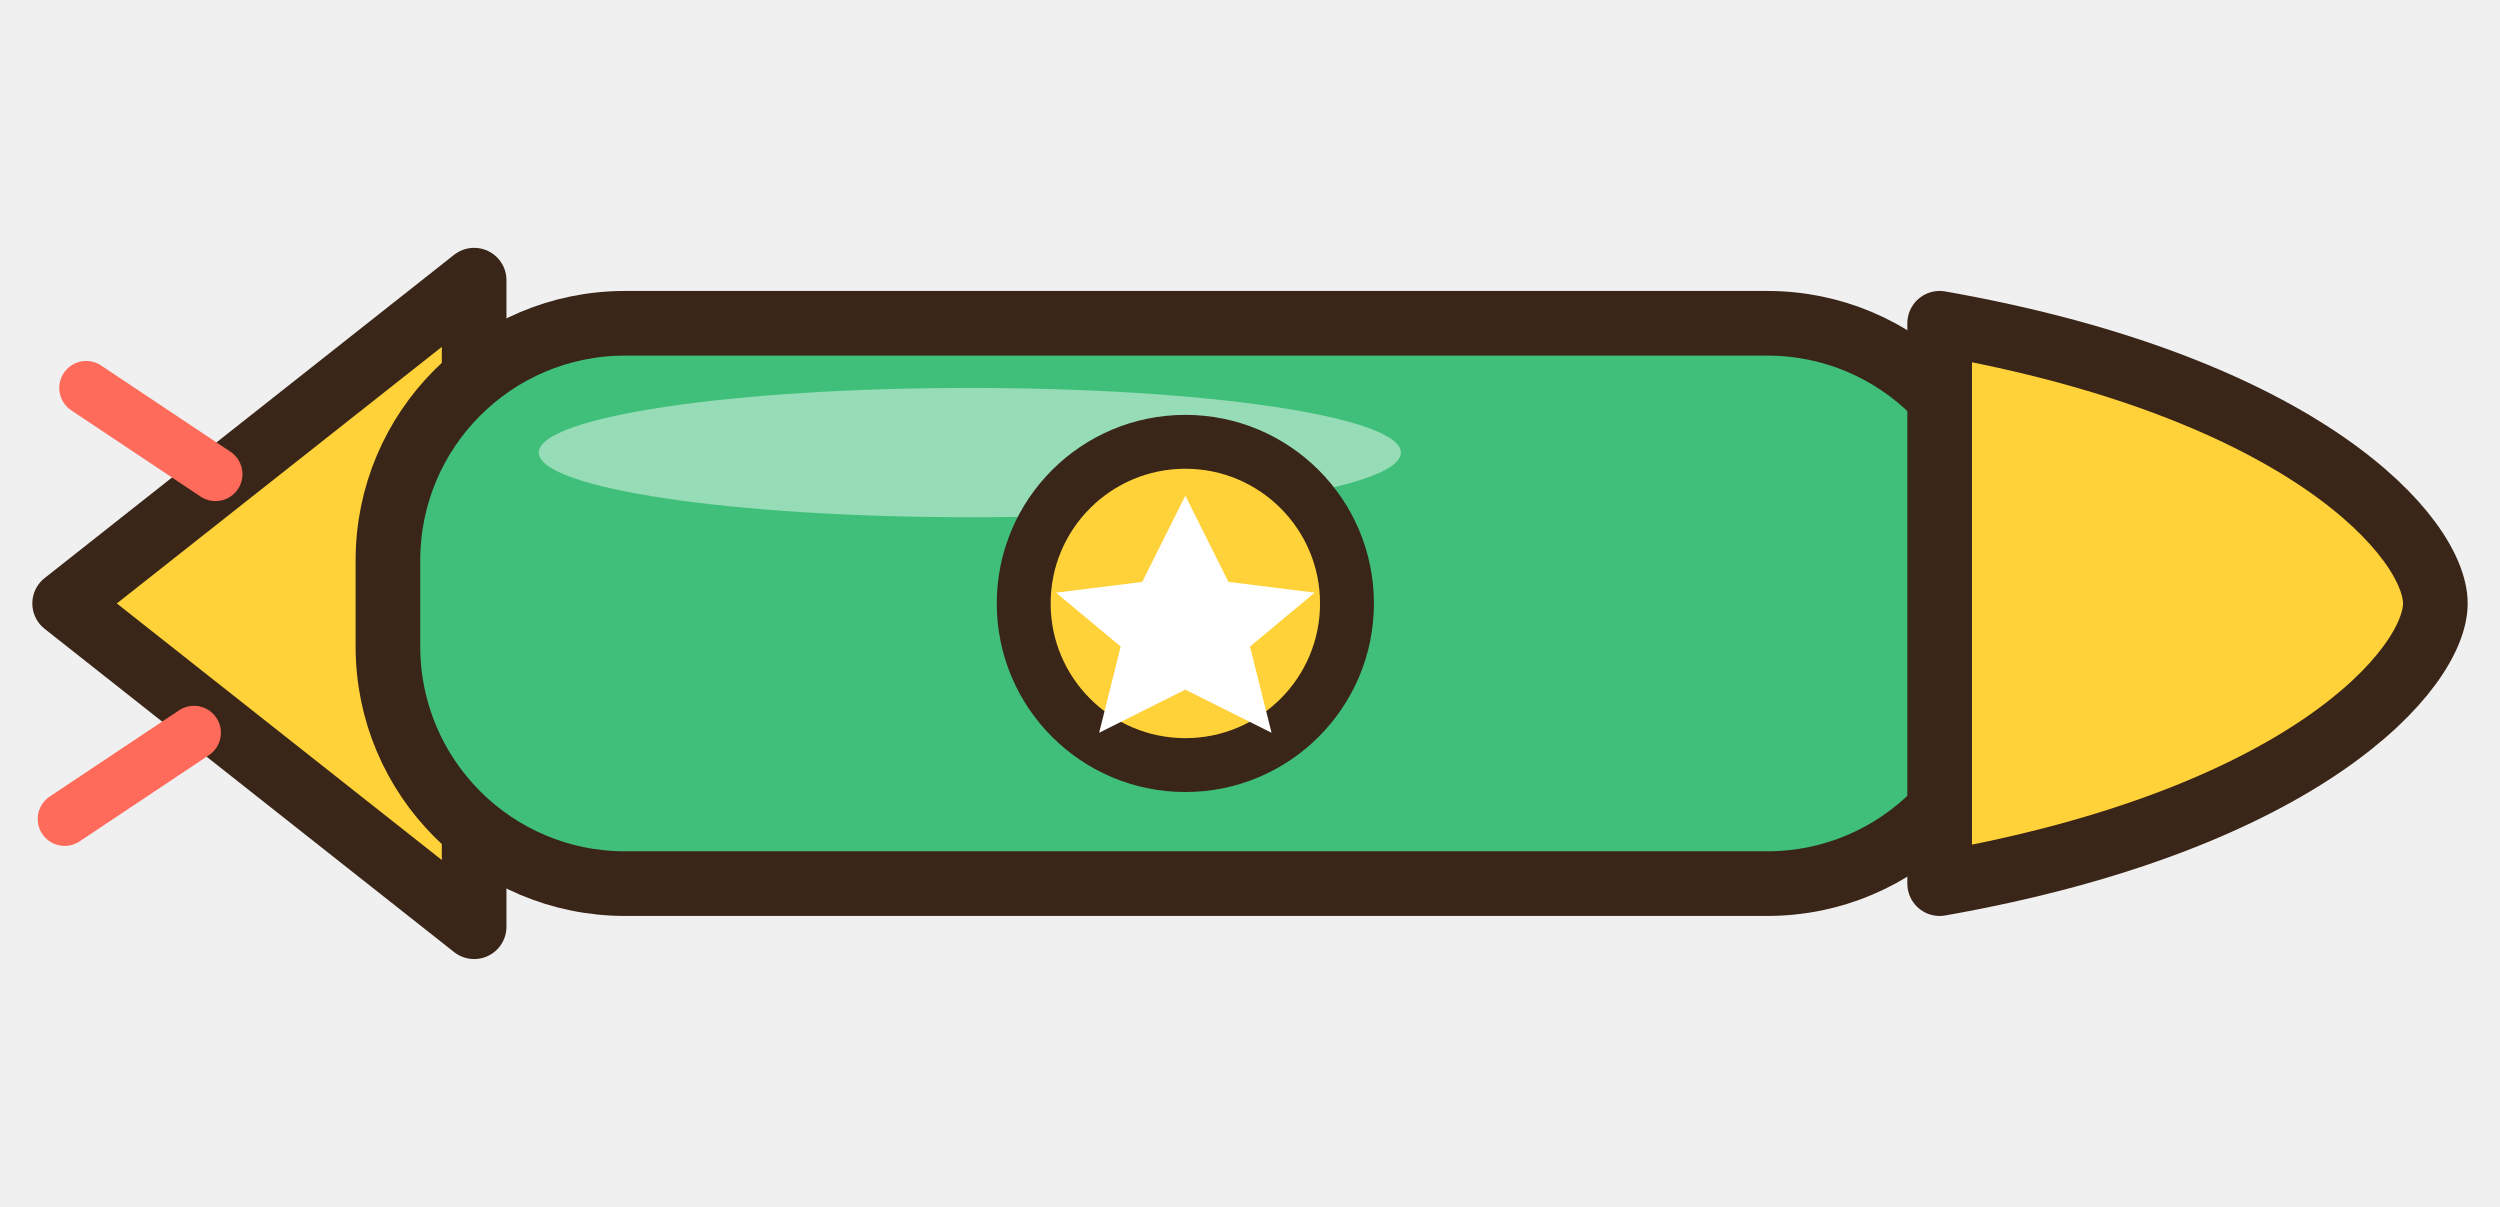
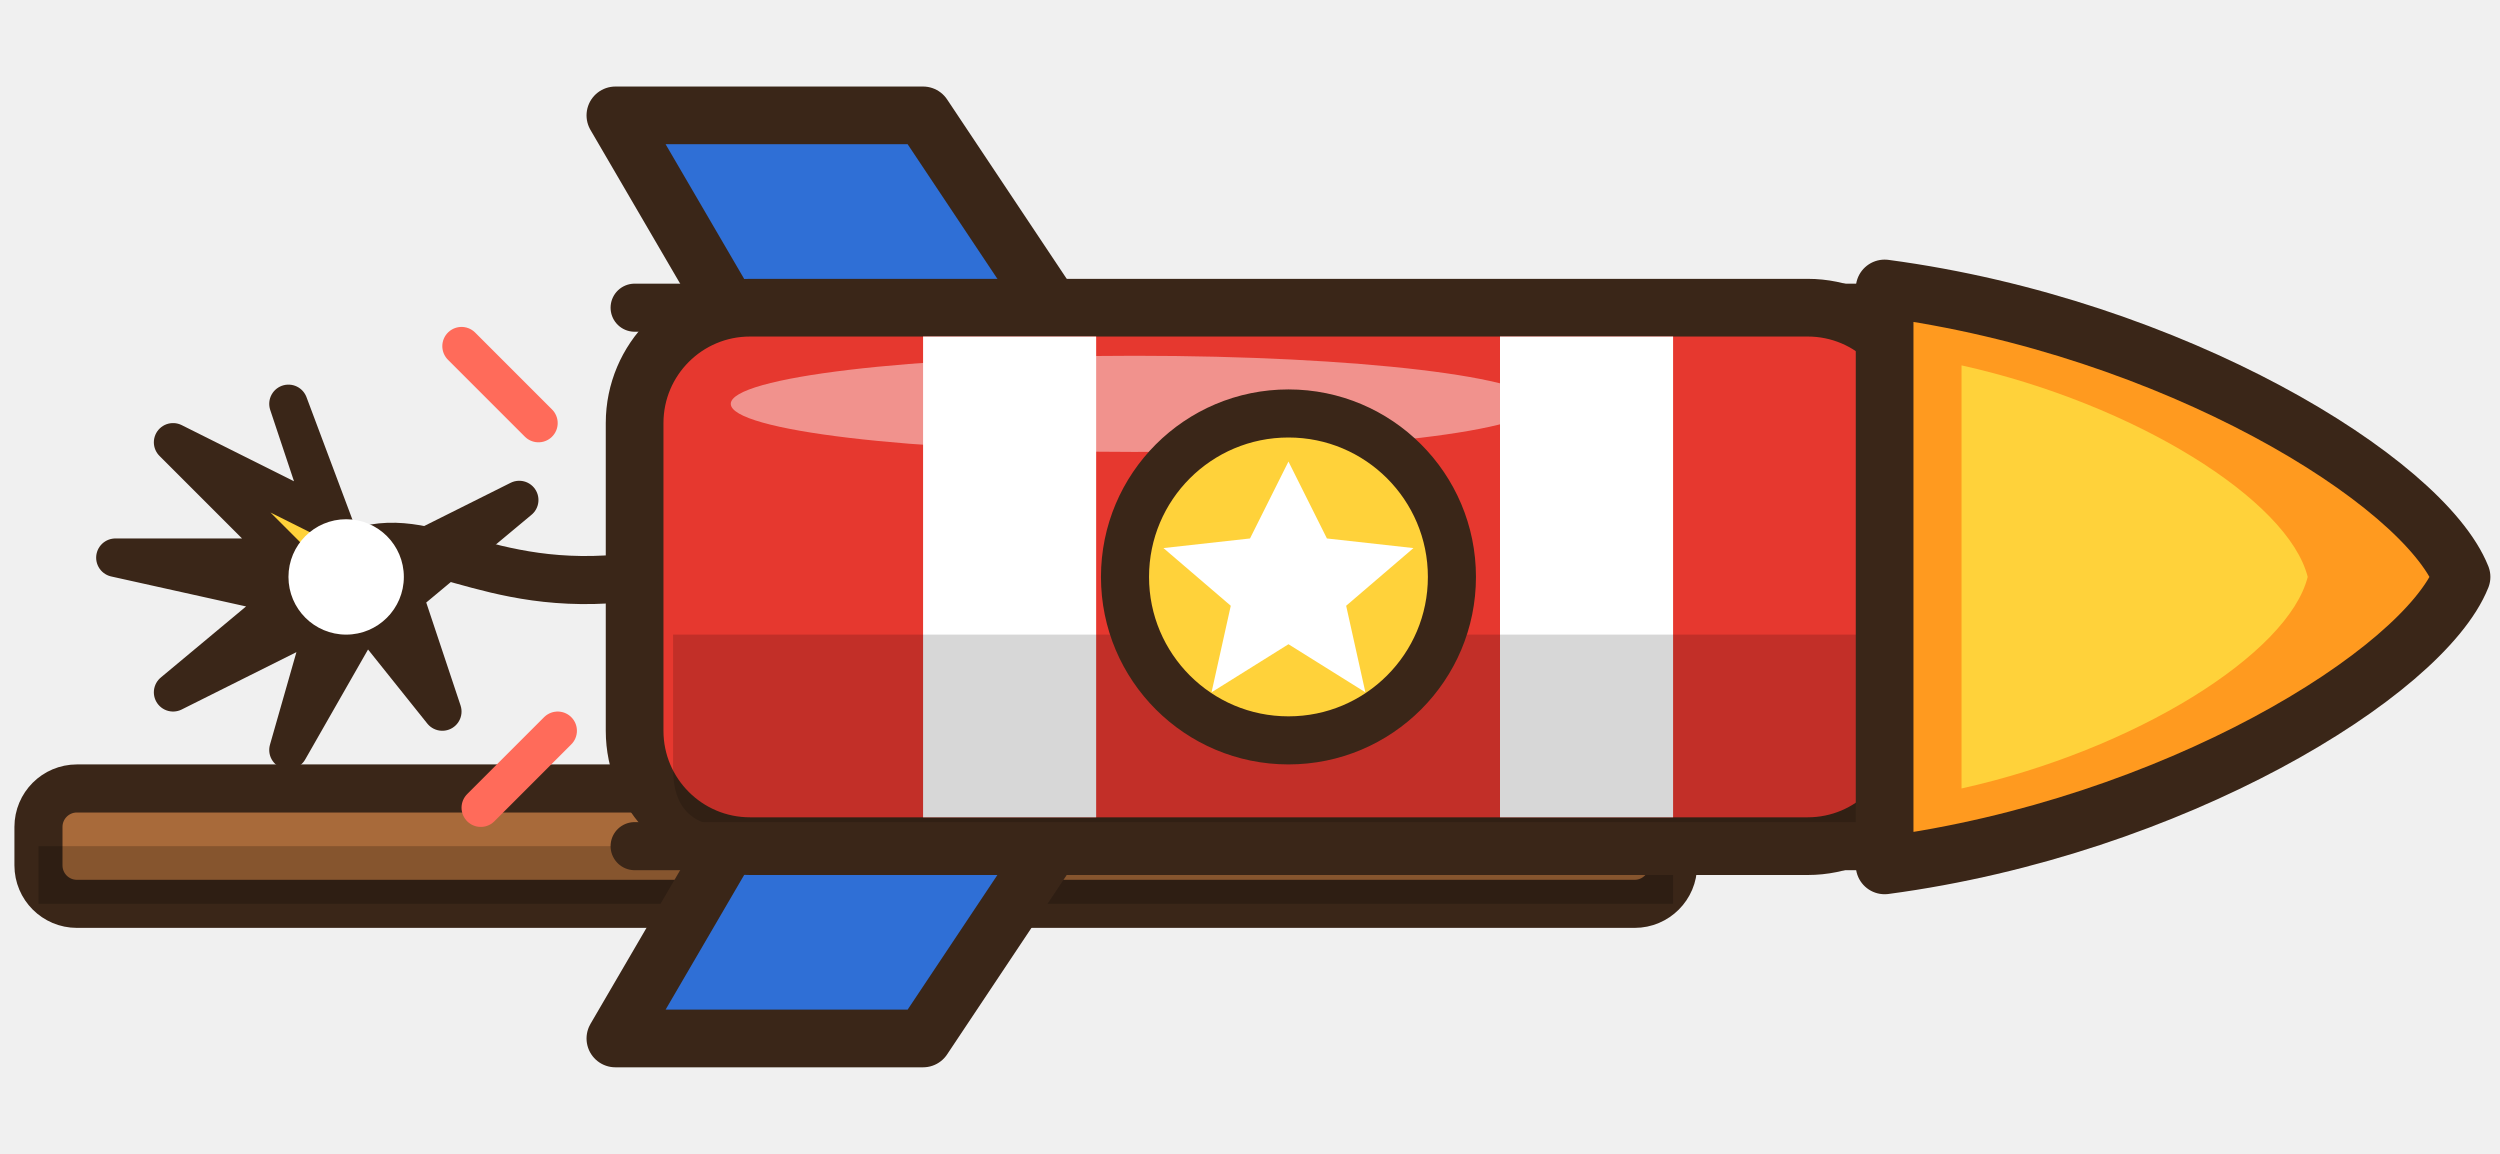
- <svg xmlns="http://www.w3.org/2000/svg" width="232" height="112" viewBox="0 0 232 112">
+ <svg xmlns="http://www.w3.org/2000/svg" width="260" height="120" viewBox="0 0 260 120">
  <defs />
-   <path d="M6,56 L44,26 L44,86 Z" fill="#ffd23a" stroke="#3a2618" stroke-width="6" stroke-linejoin="round" stroke-linecap="round" />
-   <rect x="36" y="30" width="150" height="52" rx="22" fill="#3fbf7a" stroke="#3a2618" stroke-width="6" stroke-linejoin="round" stroke-linecap="round" />
-   <path d="M180,30 C214,36 226,50 226,56 C226,62 214,76 180,82 Z" fill="#ffd23a" stroke="#3a2618" stroke-width="6" stroke-linejoin="round" stroke-linecap="round" />
-   <ellipse cx="90" cy="42" rx="40" ry="6" fill="#ffffff" opacity="0.45" transform="rotate(0 90 42)" />
-   <circle cx="110" cy="56" r="15" fill="#ffd23a" stroke="#3a2618" stroke-width="5" stroke-linejoin="round" stroke-linecap="round" />
-   <path d="M110,46 L114,54 L122,55 L116,60 L118,68 L110,64 L102,68 L104,60 L98,55 L106,54 Z" fill="#ffffff" />
-   <path d="M20,44 L8,36 M18,68 L6,76" fill="none" stroke="#ff6b5a" stroke-width="5" stroke-linejoin="round" stroke-linecap="round" />
+   <rect x="4" y="82" width="170" height="12" rx="4" fill="#a86a3a" stroke="#3a2618" stroke-width="5" stroke-linejoin="round" stroke-linecap="round" />
+   <path d="M4,88 L174,88 L174,94 L4,94 Z" fill="#000000" opacity="0.2" />
+   <path d="M78,36 L112,36 L96,12 L64,12 Z" fill="#2f6fd6" stroke="#3a2618" stroke-width="6" stroke-linejoin="round" stroke-linecap="round" />
+   <path d="M78,84 L112,84 L96,108 L64,108 Z" fill="#2f6fd6" stroke="#3a2618" stroke-width="6" stroke-linejoin="round" stroke-linecap="round" />
+   <rect x="66" y="32" width="134" height="56" rx="12" fill="#e6382f" stroke="#3a2618" stroke-width="6" stroke-linejoin="round" stroke-linecap="round" />
+   <rect x="96" y="35" width="18" height="50" fill="#ffffff" />
+   <rect x="156" y="35" width="18" height="50" fill="#ffffff" />
+   <path d="M70,66 L198,66 L198,80 Q198,86 190,86 L76,86 Q70,86 70,80 Z" fill="#000000" opacity="0.16" />
+   <ellipse cx="118" cy="42" rx="42" ry="5" fill="#ffffff" opacity="0.45" transform="rotate(0 118 42)" />
+   <path d="M66,32 L200,32 M66,88 L200,88" fill="none" stroke="#3a2618" stroke-width="5" stroke-linejoin="round" stroke-linecap="round" />
+   <path d="M196,30 C226,34 252,50 256,60 C252,70 226,86 196,90 Z" fill="#ff9a1f" stroke="#3a2618" stroke-width="6" stroke-linejoin="round" stroke-linecap="round" />
+   <path d="M204,38 C222,42 238,52 240,60 C238,68 222,78 204,82 Z" fill="#ffd23a" stroke="#3a2618" stroke-width="0" stroke-linejoin="round" stroke-linecap="round" />
+   <circle cx="134" cy="60" r="17" fill="#ffd23a" stroke="#3a2618" stroke-width="5" stroke-linejoin="round" stroke-linecap="round" />
+   <path d="M134,48 L138,56 L147,57 L140,63 L142,72 L134,67 L126,72 L128,63 L121,57 L130,56 Z" fill="#ffffff" />
+   <path d="M66,60 C50,62 44,54 36,58" fill="none" stroke="#3a2618" stroke-width="5" stroke-linejoin="round" stroke-linecap="round" />
+   <path d="M36,58 L30,42 L34,54 L18,46 L30,58 L12,58 L30,62 L18,72 L34,64 L30,78 L38,64 L46,74 L42,62 L54,52 L42,58 Z" fill="#ffd23a" stroke="#3a2618" stroke-width="4" stroke-linejoin="round" />
+   <circle cx="36" cy="60" r="6" fill="#ffffff" stroke="#3a2618" stroke-width="0" stroke-linejoin="round" stroke-linecap="round" />
+   <path d="M56,44 L48,36 M58,76 L50,84" fill="none" stroke="#ff6b5a" stroke-width="4" stroke-linejoin="round" stroke-linecap="round" />
</svg>
